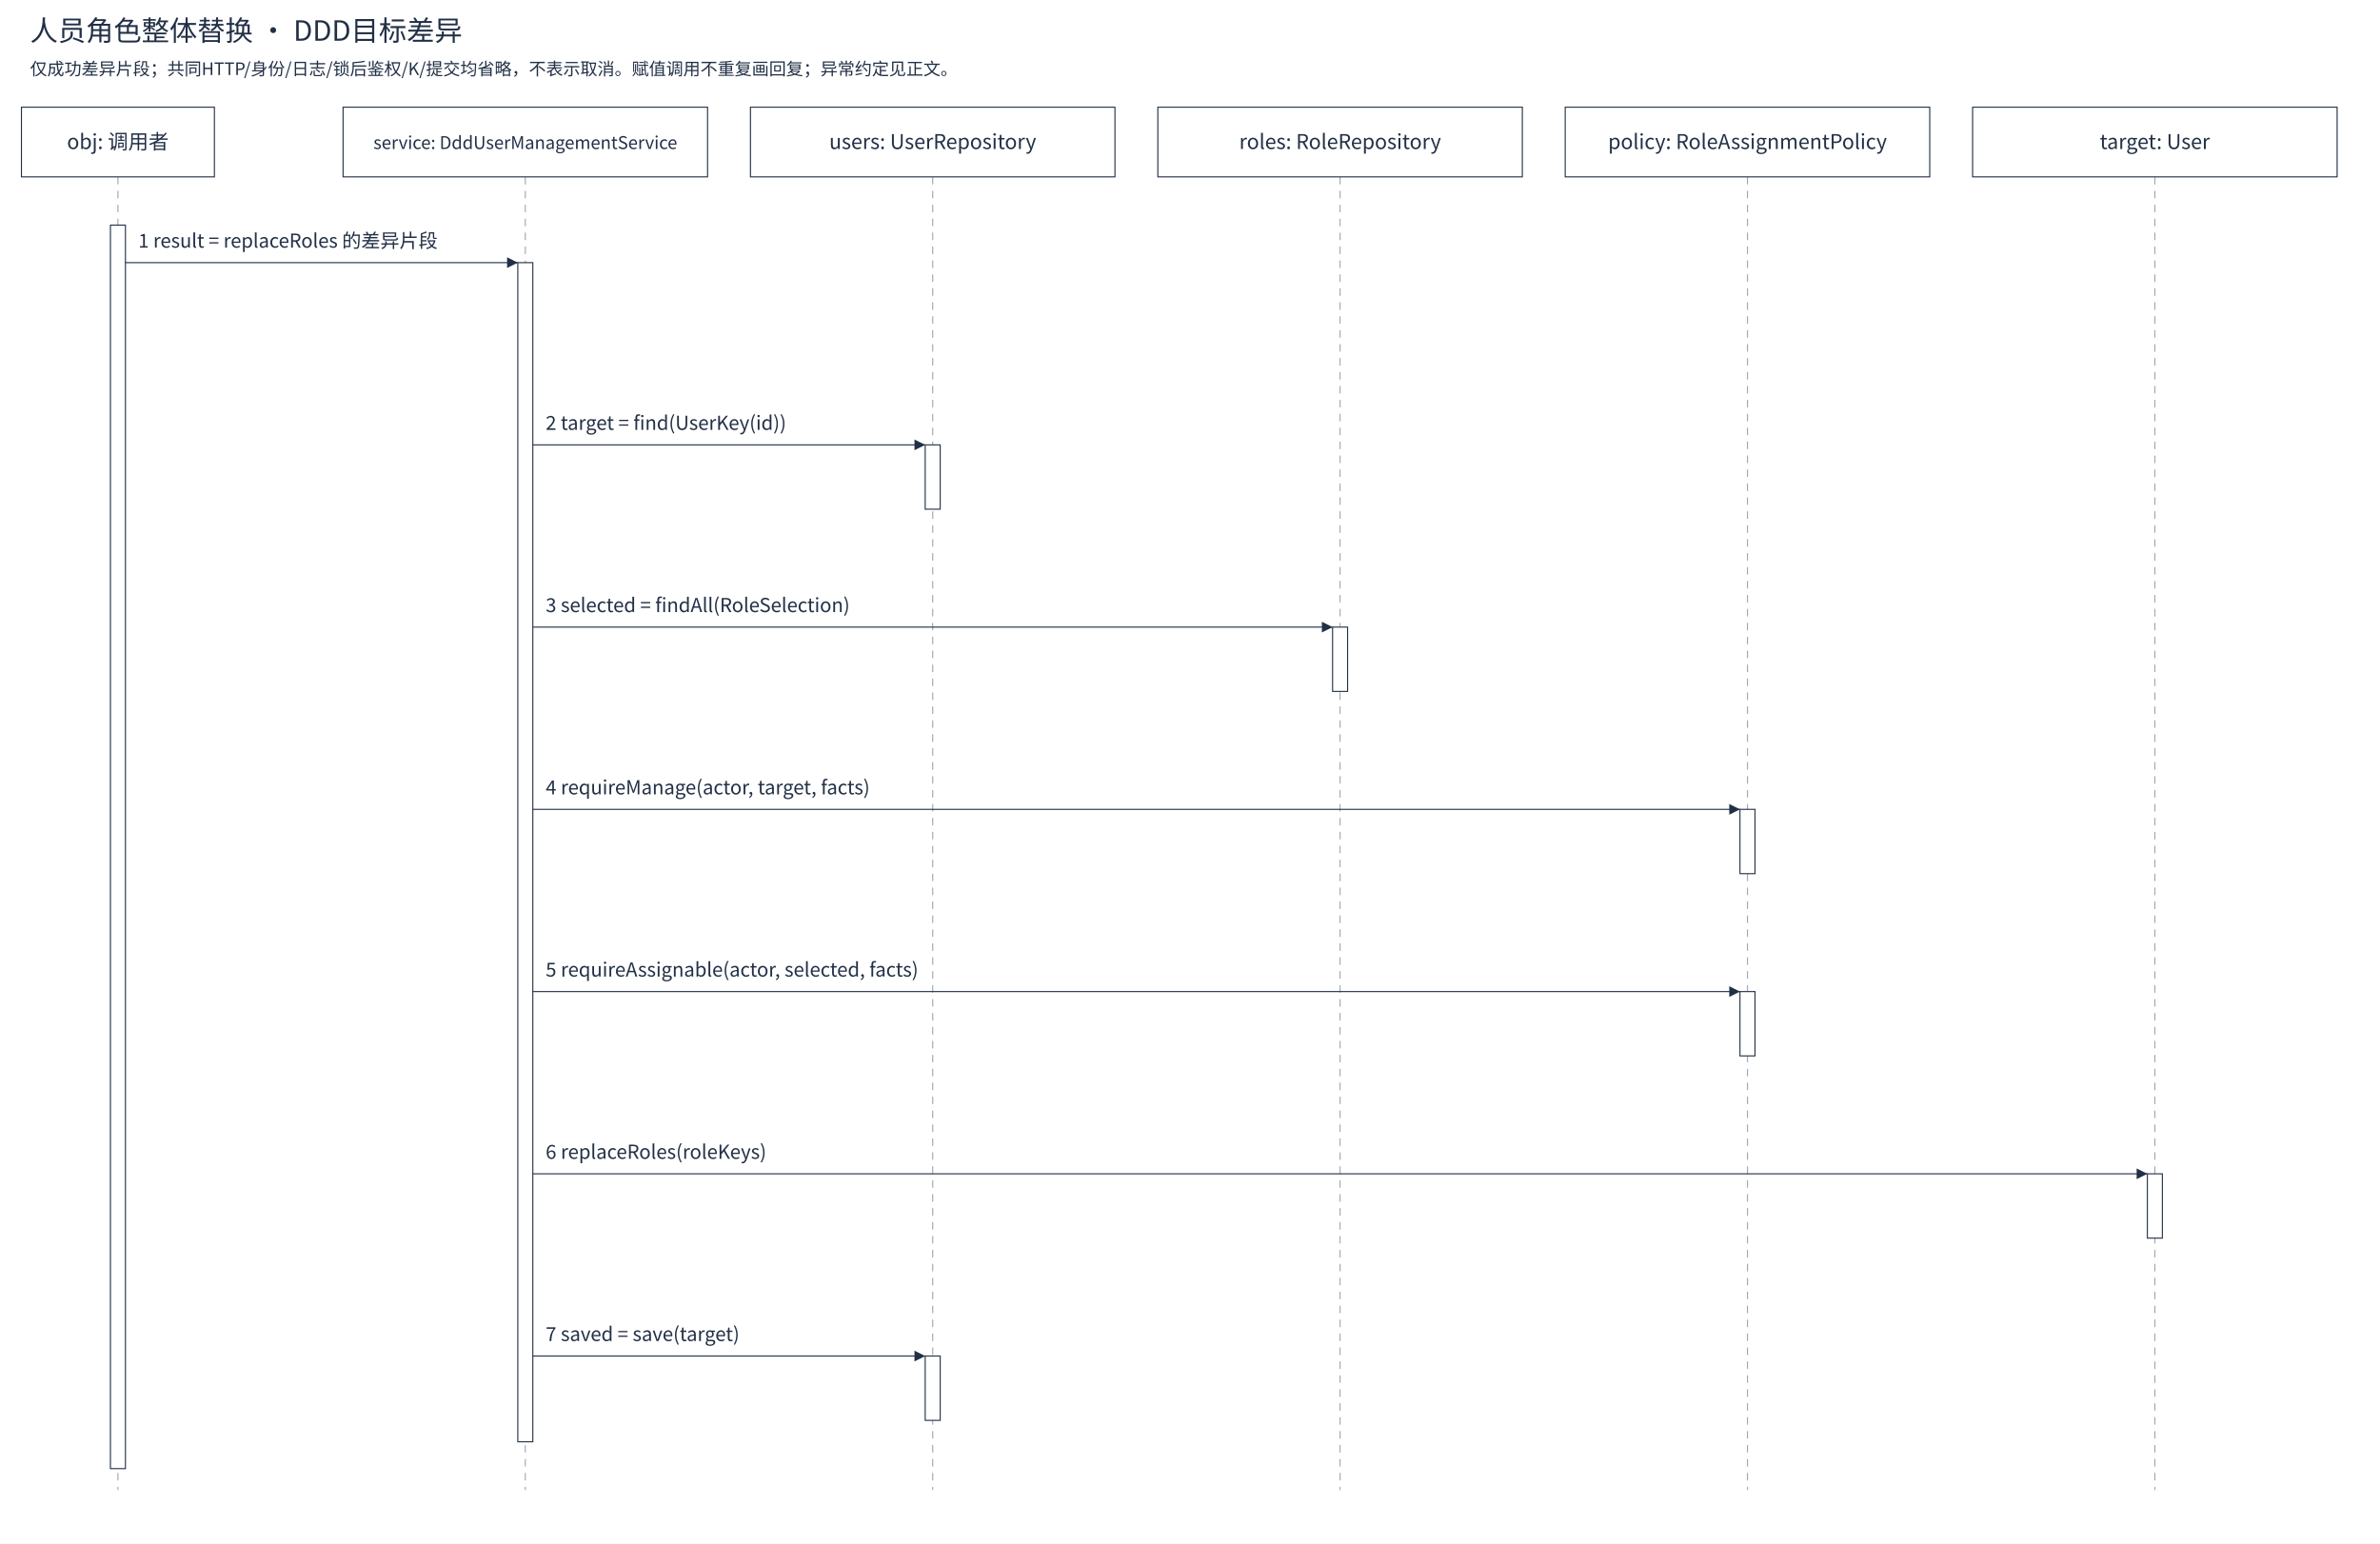
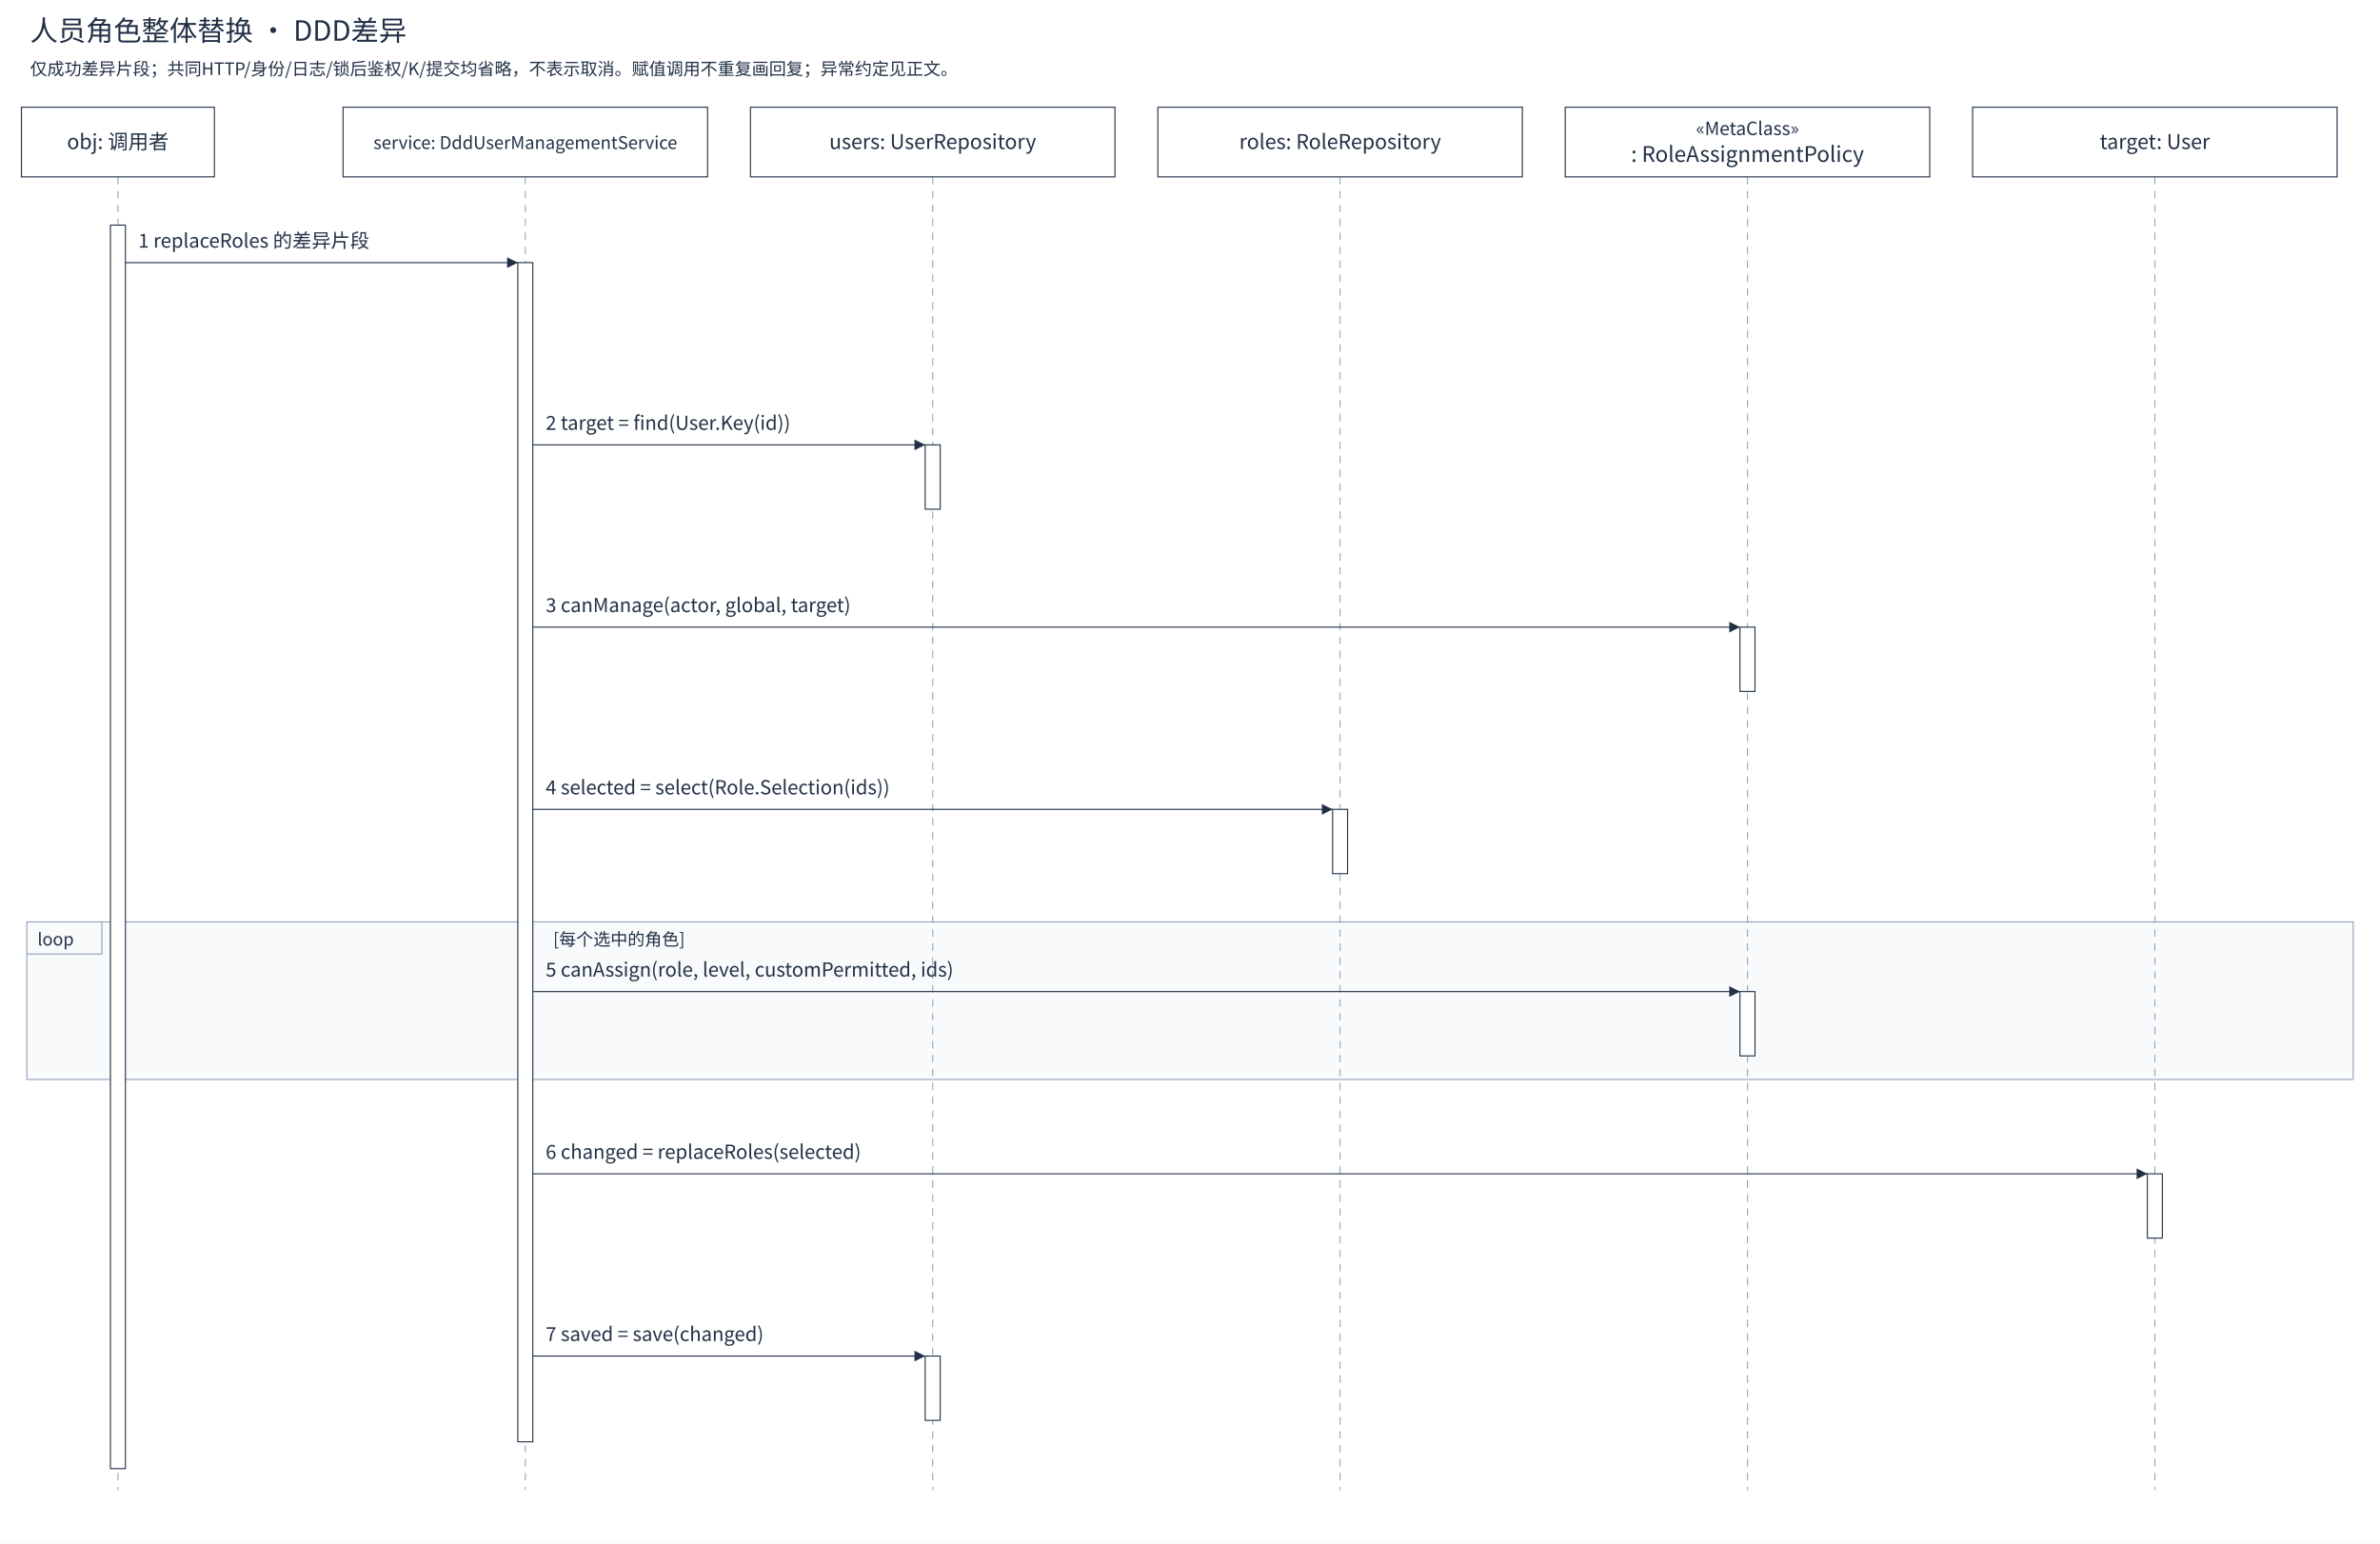
<svg xmlns="http://www.w3.org/2000/svg" width="2220" height="1440" viewBox="0 0 2220 1440">
  <defs>
    <marker id="open" markerWidth="12" markerHeight="12" refX="11" refY="6" orient="auto">
      <path d="M1,1 L11,6 L1,11" fill="none" stroke="#223046" stroke-width="1.5" />
    </marker>
    <marker id="triangle" markerWidth="14" markerHeight="14" refX="13" refY="7" orient="auto">
      <path d="M1,1 L13,7 L1,13 Z" fill="white" stroke="#245a93" stroke-width="1.4" />
    </marker>
    <marker id="filled" markerWidth="12" markerHeight="12" refX="11" refY="6" orient="auto">
      <path d="M1,1 L11,6 L1,11 Z" fill="#223046" />
    </marker>
  </defs>
  <rect width="100%" height="100%" fill="white" />
  <g font-family="Microsoft YaHei,Noto Sans CJK SC,Arial,sans-serif">
-     <text x="28" y="38" font-size="26" text-anchor="start" fill="#223046">人员角色整体替换 · DDD目标差异</text>
+     <text x="28" y="38" font-size="26" text-anchor="start" fill="#223046">人员角色整体替换 · DDD差异</text>
    <text x="28" y="70" font-size="16" text-anchor="start" fill="#223046">仅成功差异片段；共同HTTP/身份/日志/锁后鉴权/K/提交均省略，不表示取消。赋值调用不重复画回复；异常约定见正文。</text>
+     <rect x="25" y="860" width="2170" height="147" fill="#f8fafc" stroke="#91a2b7" />
+     <path d="M25,890h70v-30" fill="none" stroke="#91a2b7" />
+     <text x="35" y="882" font-size="16" text-anchor="start" fill="#223046">loop</text>
+     <text x="516" y="882" font-size="16" text-anchor="start" fill="#223046">[每个选中的角色]</text>
    <path d="M110,165V1390" stroke="#9aa7b7" stroke-dasharray="7 6" />
    <rect x="20" y="100" width="180" height="65" fill="white" stroke="#223046" />
    <text x="110" y="139" font-size="19" text-anchor="middle" fill="#223046">obj: 调用者</text>
    <path d="M490,165V1390" stroke="#9aa7b7" stroke-dasharray="7 6" />
    <rect x="320" y="100" width="340" height="65" fill="white" stroke="#223046" />
    <text x="490" y="139" font-size="16.333" text-anchor="middle" fill="#223046">service: DddUserManagementService</text>
    <path d="M870,165V1390" stroke="#9aa7b7" stroke-dasharray="7 6" />
    <rect x="700" y="100" width="340" height="65" fill="white" stroke="#223046" />
    <text x="870" y="139" font-size="19" text-anchor="middle" fill="#223046">users: UserRepository</text>
    <path d="M1250,165V1390" stroke="#9aa7b7" stroke-dasharray="7 6" />
    <rect x="1080" y="100" width="340" height="65" fill="white" stroke="#223046" />
    <text x="1250" y="139" font-size="19" text-anchor="middle" fill="#223046">roles: RoleRepository</text>
    <path d="M1630,165V1390" stroke="#9aa7b7" stroke-dasharray="7 6" />
    <rect x="1460" y="100" width="340" height="65" fill="white" stroke="#223046" />
-     <text x="1630" y="139" font-size="19" text-anchor="middle" fill="#223046">policy: RoleAssignmentPolicy</text>
+     <text x="1630" y="126" font-size="17" text-anchor="middle" fill="#223046">«MetaClass»</text>
+     <text x="1630" y="151" font-size="20" text-anchor="middle" fill="#223046">: RoleAssignmentPolicy</text>
    <path d="M2010,165V1390" stroke="#9aa7b7" stroke-dasharray="7 6" />
    <rect x="1840" y="100" width="340" height="65" fill="white" stroke="#223046" />
    <text x="2010" y="139" font-size="19" text-anchor="middle" fill="#223046">target: User</text>
    <rect x="103" y="210" width="14" height="1160" fill="white" stroke="#223046" />
    <rect x="483" y="245" width="14" height="1100" fill="white" stroke="#223046" />
    <rect x="863" y="415" width="14" height="60" fill="white" stroke="#223046" />
-     <rect x="1243" y="585" width="14" height="60" fill="white" stroke="#223046" />
-     <rect x="1623" y="755" width="14" height="60" fill="white" stroke="#223046" />
+     <rect x="1623" y="585" width="14" height="60" fill="white" stroke="#223046" />
+     <rect x="1243" y="755" width="14" height="60" fill="white" stroke="#223046" />
    <rect x="1623" y="925" width="14" height="60" fill="white" stroke="#223046" />
    <rect x="2003" y="1095" width="14" height="60" fill="white" stroke="#223046" />
    <rect x="863" y="1265" width="14" height="60" fill="white" stroke="#223046" />
    <path d="M117,245H483" stroke="#223046" marker-end="url(#filled)" />
-     <text x="129" y="231" font-size="17.85" text-anchor="start" fill="#223046">1 result = replaceRoles 的差异片段</text>
+     <text x="129" y="231" font-size="18" text-anchor="start" fill="#223046">1 replaceRoles 的差异片段</text>
    <path d="M497,415H863" stroke="#223046" marker-end="url(#filled)" />
-     <text x="509" y="401" font-size="18" text-anchor="start" fill="#223046">2 target = find(UserKey(id))</text>
-     <path d="M497,585H1243" stroke="#223046" marker-end="url(#filled)" />
-     <text x="509" y="571" font-size="18" text-anchor="start" fill="#223046">3 selected = findAll(RoleSelection)</text>
-     <path d="M497,755H1623" stroke="#223046" marker-end="url(#filled)" />
-     <text x="509" y="741" font-size="18" text-anchor="start" fill="#223046">4 requireManage(actor, target, facts)</text>
+     <text x="509" y="401" font-size="18" text-anchor="start" fill="#223046">2 target = find(User.Key(id))</text>
+     <path d="M497,585H1623" stroke="#223046" marker-end="url(#filled)" />
+     <text x="509" y="571" font-size="18" text-anchor="start" fill="#223046">3 canManage(actor, global, target)</text>
+     <path d="M497,755H1243" stroke="#223046" marker-end="url(#filled)" />
+     <text x="509" y="741" font-size="18" text-anchor="start" fill="#223046">4 selected = select(Role.Selection(ids))</text>
    <path d="M497,925H1623" stroke="#223046" marker-end="url(#filled)" />
-     <text x="509" y="911" font-size="18" text-anchor="start" fill="#223046">5 requireAssignable(actor, selected, facts)</text>
+     <text x="509" y="911" font-size="18" text-anchor="start" fill="#223046">5 canAssign(role, level, customPermitted, ids)</text>
    <path d="M497,1095H2003" stroke="#223046" marker-end="url(#filled)" />
-     <text x="509" y="1081" font-size="18" text-anchor="start" fill="#223046">6 replaceRoles(roleKeys)</text>
+     <text x="509" y="1081" font-size="18" text-anchor="start" fill="#223046">6 changed = replaceRoles(selected)</text>
    <path d="M497,1265H863" stroke="#223046" marker-end="url(#filled)" />
-     <text x="509" y="1251" font-size="18" text-anchor="start" fill="#223046">7 saved = save(target)</text>
+     <text x="509" y="1251" font-size="18" text-anchor="start" fill="#223046">7 saved = save(changed)</text>
  </g>
</svg>
